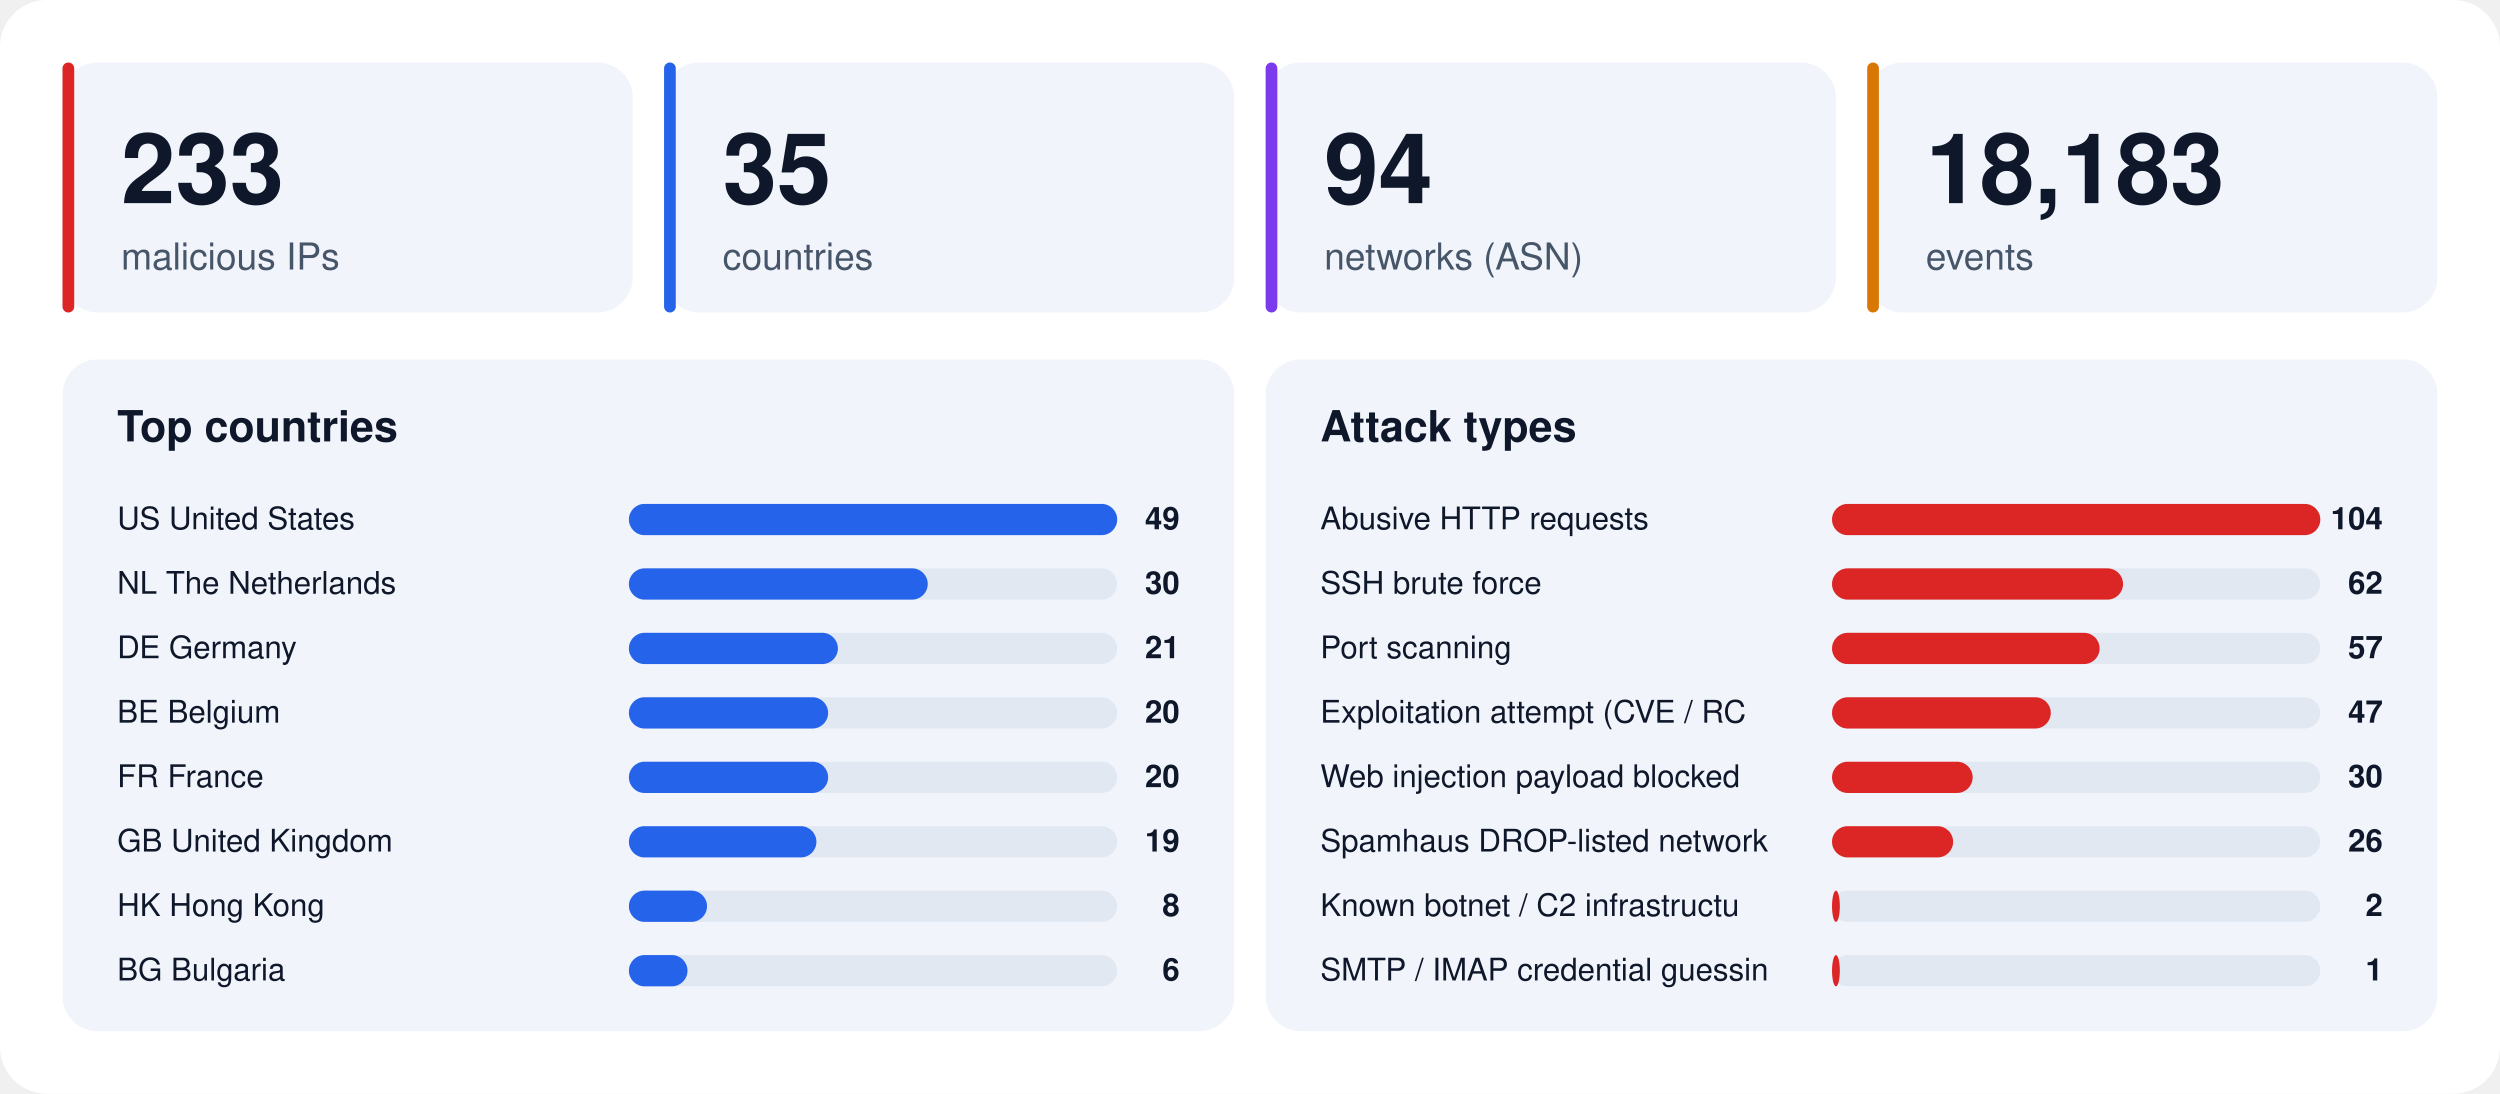
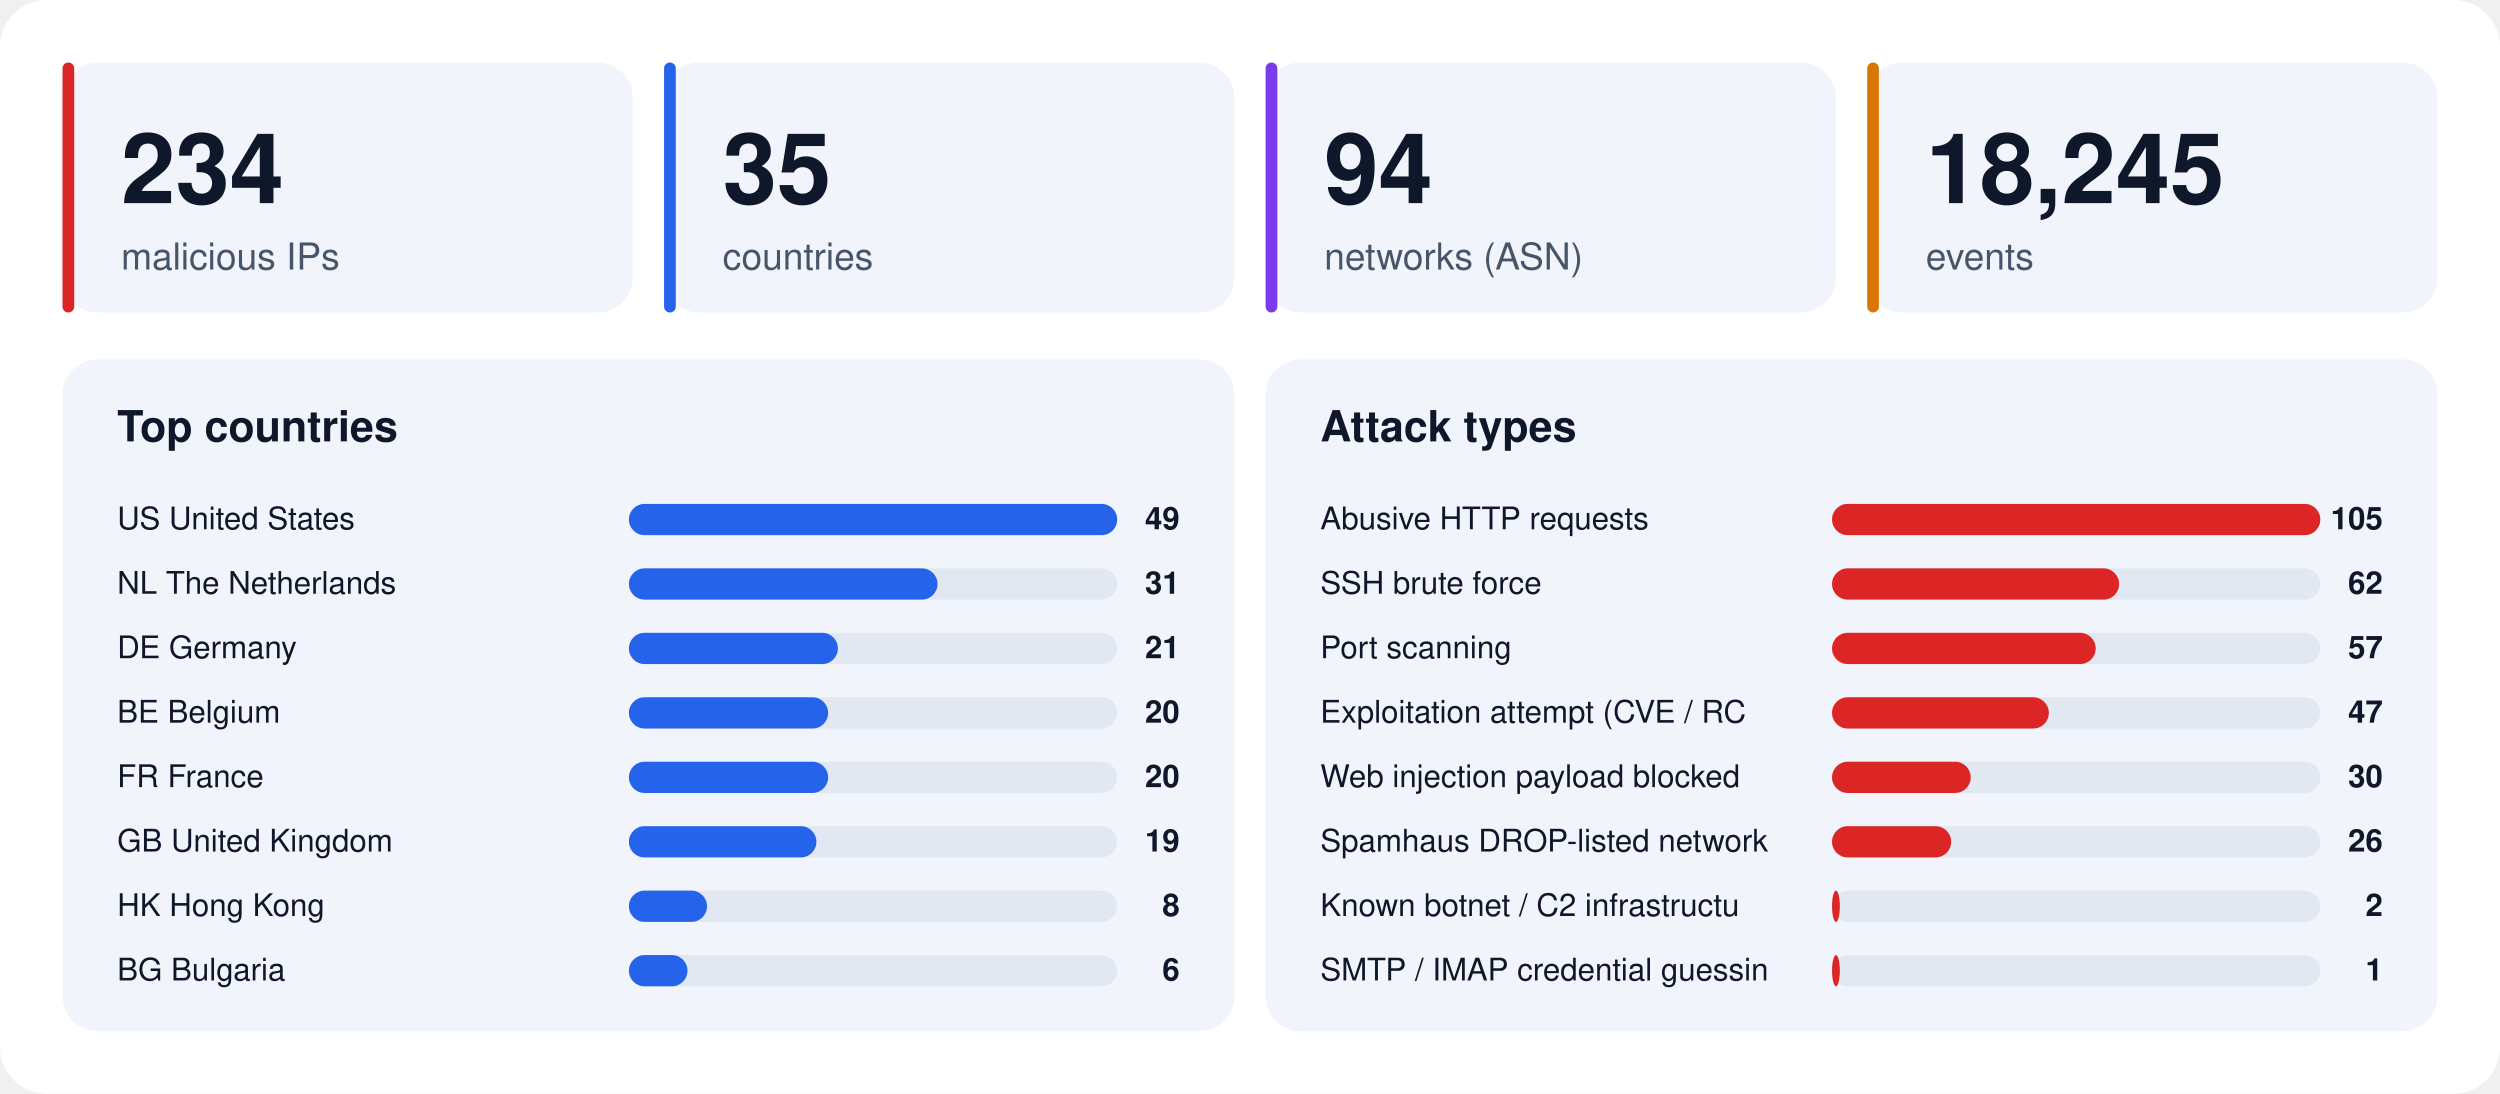
<svg xmlns="http://www.w3.org/2000/svg" width="1280" height="560" viewBox="0 0 1280 560" font-family="-apple-system,BlinkMacSystemFont,'Segoe UI',Helvetica,Arial,sans-serif">
  <rect width="1280" height="560" rx="24" fill="#ffffff" />
  <rect x="32" y="32" width="292" height="128" rx="18" fill="#f1f5fb" />
  <rect x="32" y="32" width="6" height="128" rx="3" fill="#dc2626" />
-   <text x="62" y="104" font-size="50" font-weight="800" fill="#0f172a">233</text>
+   <text x="62" y="104" font-size="50" font-weight="800" fill="#0f172a">234</text>
  <text x="62" y="138" font-size="19" fill="#475569">malicious IPs</text>
  <rect x="340" y="32" width="292" height="128" rx="18" fill="#f1f5fb" />
  <rect x="340" y="32" width="6" height="128" rx="3" fill="#2563eb" />
  <text x="370" y="104" font-size="50" font-weight="800" fill="#0f172a">35</text>
  <text x="370" y="138" font-size="19" fill="#475569">countries</text>
  <rect x="648" y="32" width="292" height="128" rx="18" fill="#f1f5fb" />
  <rect x="648" y="32" width="6" height="128" rx="3" fill="#7c3aed" />
  <text x="678" y="104" font-size="50" font-weight="800" fill="#0f172a">94</text>
  <text x="678" y="138" font-size="19" fill="#475569">networks (ASN)</text>
  <rect x="956" y="32" width="292" height="128" rx="18" fill="#f1f5fb" />
  <rect x="956" y="32" width="6" height="128" rx="3" fill="#d97706" />
-   <text x="986" y="104" font-size="50" font-weight="800" fill="#0f172a">18,183</text>
+   <text x="986" y="104" font-size="50" font-weight="800" fill="#0f172a">18,245</text>
  <text x="986" y="138" font-size="19" fill="#475569">events</text>
  <rect x="32" y="184" width="600" height="344" rx="18" fill="#f1f5fb" />
  <text x="60" y="226" font-size="22" font-weight="700" fill="#0f172a">Top countries</text>
  <text x="60" y="271" font-size="16" fill="#0f172a">US  United States</text>
  <rect x="322" y="258" width="250" height="16" rx="8" fill="#e2e8f2" />
  <rect x="322" y="258" width="250" height="16" rx="8" fill="#2563eb" />
  <text x="604" y="271" font-size="16" font-weight="700" text-anchor="end" fill="#0f172a">49</text>
  <text x="60" y="304" font-size="16" fill="#0f172a">NL  The Netherlands</text>
  <rect x="322" y="291" width="250" height="16" rx="8" fill="#e2e8f2" />
-   <rect x="322" y="291" width="153" height="16" rx="8" fill="#2563eb" />
-   <text x="604" y="304" font-size="16" font-weight="700" text-anchor="end" fill="#0f172a">30</text>
+   <rect x="322" y="291" width="158" height="16" rx="8" fill="#2563eb" />
+   <text x="604" y="304" font-size="16" font-weight="700" text-anchor="end" fill="#0f172a">31</text>
  <text x="60" y="337" font-size="16" fill="#0f172a">DE  Germany</text>
  <rect x="322" y="324" width="250" height="16" rx="8" fill="#e2e8f2" />
  <rect x="322" y="324" width="107" height="16" rx="8" fill="#2563eb" />
  <text x="604" y="337" font-size="16" font-weight="700" text-anchor="end" fill="#0f172a">21</text>
  <text x="60" y="370" font-size="16" fill="#0f172a">BE  Belgium</text>
  <rect x="322" y="357" width="250" height="16" rx="8" fill="#e2e8f2" />
  <rect x="322" y="357" width="102" height="16" rx="8" fill="#2563eb" />
  <text x="604" y="370" font-size="16" font-weight="700" text-anchor="end" fill="#0f172a">20</text>
  <text x="60" y="403" font-size="16" fill="#0f172a">FR  France</text>
  <rect x="322" y="390" width="250" height="16" rx="8" fill="#e2e8f2" />
  <rect x="322" y="390" width="102" height="16" rx="8" fill="#2563eb" />
  <text x="604" y="403" font-size="16" font-weight="700" text-anchor="end" fill="#0f172a">20</text>
  <text x="60" y="436" font-size="16" fill="#0f172a">GB  United Kingdom</text>
  <rect x="322" y="423" width="250" height="16" rx="8" fill="#e2e8f2" />
  <rect x="322" y="423" width="96" height="16" rx="8" fill="#2563eb" />
  <text x="604" y="436" font-size="16" font-weight="700" text-anchor="end" fill="#0f172a">19</text>
  <text x="60" y="469" font-size="16" fill="#0f172a">HK  Hong Kong</text>
  <rect x="322" y="456" width="250" height="16" rx="8" fill="#e2e8f2" />
  <rect x="322" y="456" width="40" height="16" rx="8" fill="#2563eb" />
  <text x="604" y="469" font-size="16" font-weight="700" text-anchor="end" fill="#0f172a">8</text>
  <text x="60" y="502" font-size="16" fill="#0f172a">BG  Bulgaria</text>
  <rect x="322" y="489" width="250" height="16" rx="8" fill="#e2e8f2" />
  <rect x="322" y="489" width="30" height="16" rx="8" fill="#2563eb" />
  <text x="604" y="502" font-size="16" font-weight="700" text-anchor="end" fill="#0f172a">6</text>
  <rect x="648" y="184" width="600" height="344" rx="18" fill="#f1f5fb" />
  <text x="676" y="226" font-size="22" font-weight="700" fill="#0f172a">Attack types</text>
  <text x="676" y="271" font-size="16" fill="#0f172a">Abusive HTTP requests</text>
  <rect x="938" y="258" width="250" height="16" rx="8" fill="#e2e8f2" />
  <rect x="938" y="258" width="250" height="16" rx="8" fill="#dc2626" />
-   <text x="1220" y="271" font-size="16" font-weight="700" text-anchor="end" fill="#0f172a">104</text>
+   <text x="1220" y="271" font-size="16" font-weight="700" text-anchor="end" fill="#0f172a">105</text>
  <text x="676" y="304" font-size="16" fill="#0f172a">SSH brute force</text>
  <rect x="938" y="291" width="250" height="16" rx="8" fill="#e2e8f2" />
-   <rect x="938" y="291" width="149" height="16" rx="8" fill="#dc2626" />
+   <rect x="938" y="291" width="147" height="16" rx="8" fill="#dc2626" />
  <text x="1220" y="304" font-size="16" font-weight="700" text-anchor="end" fill="#0f172a">62</text>
  <text x="676" y="337" font-size="16" fill="#0f172a">Port scanning</text>
  <rect x="938" y="324" width="250" height="16" rx="8" fill="#e2e8f2" />
-   <rect x="938" y="324" width="137" height="16" rx="8" fill="#dc2626" />
+   <rect x="938" y="324" width="135" height="16" rx="8" fill="#dc2626" />
  <text x="1220" y="337" font-size="16" font-weight="700" text-anchor="end" fill="#0f172a">57</text>
  <text x="676" y="370" font-size="16" fill="#0f172a">Exploitation attempt (CVE / RC</text>
  <rect x="938" y="357" width="250" height="16" rx="8" fill="#e2e8f2" />
-   <rect x="938" y="357" width="112" height="16" rx="8" fill="#dc2626" />
+   <rect x="938" y="357" width="111" height="16" rx="8" fill="#dc2626" />
  <text x="1220" y="370" font-size="16" font-weight="700" text-anchor="end" fill="#0f172a">47</text>
  <text x="676" y="403" font-size="16" fill="#0f172a">Web injection payload blocked </text>
  <rect x="938" y="390" width="250" height="16" rx="8" fill="#e2e8f2" />
-   <rect x="938" y="390" width="72" height="16" rx="8" fill="#dc2626" />
+   <rect x="938" y="390" width="71" height="16" rx="8" fill="#dc2626" />
  <text x="1220" y="403" font-size="16" font-weight="700" text-anchor="end" fill="#0f172a">30</text>
  <text x="676" y="436" font-size="16" fill="#0f172a">Spamhaus DROP-listed network</text>
  <rect x="938" y="423" width="250" height="16" rx="8" fill="#e2e8f2" />
-   <rect x="938" y="423" width="62" height="16" rx="8" fill="#dc2626" />
+   <rect x="938" y="423" width="61" height="16" rx="8" fill="#dc2626" />
  <text x="1220" y="436" font-size="16" font-weight="700" text-anchor="end" fill="#0f172a">26</text>
  <text x="676" y="469" font-size="16" fill="#0f172a">Known botnet / C2 infrastructu</text>
  <rect x="938" y="456" width="250" height="16" rx="8" fill="#e2e8f2" />
  <rect x="938" y="456" width="4" height="16" rx="8" fill="#dc2626" />
  <text x="1220" y="469" font-size="16" font-weight="700" text-anchor="end" fill="#0f172a">2</text>
  <text x="676" y="502" font-size="16" fill="#0f172a">SMTP / IMAP credential guessin</text>
  <rect x="938" y="489" width="250" height="16" rx="8" fill="#e2e8f2" />
  <rect x="938" y="489" width="4" height="16" rx="8" fill="#dc2626" />
  <text x="1220" y="502" font-size="16" font-weight="700" text-anchor="end" fill="#0f172a">1</text>
</svg>
